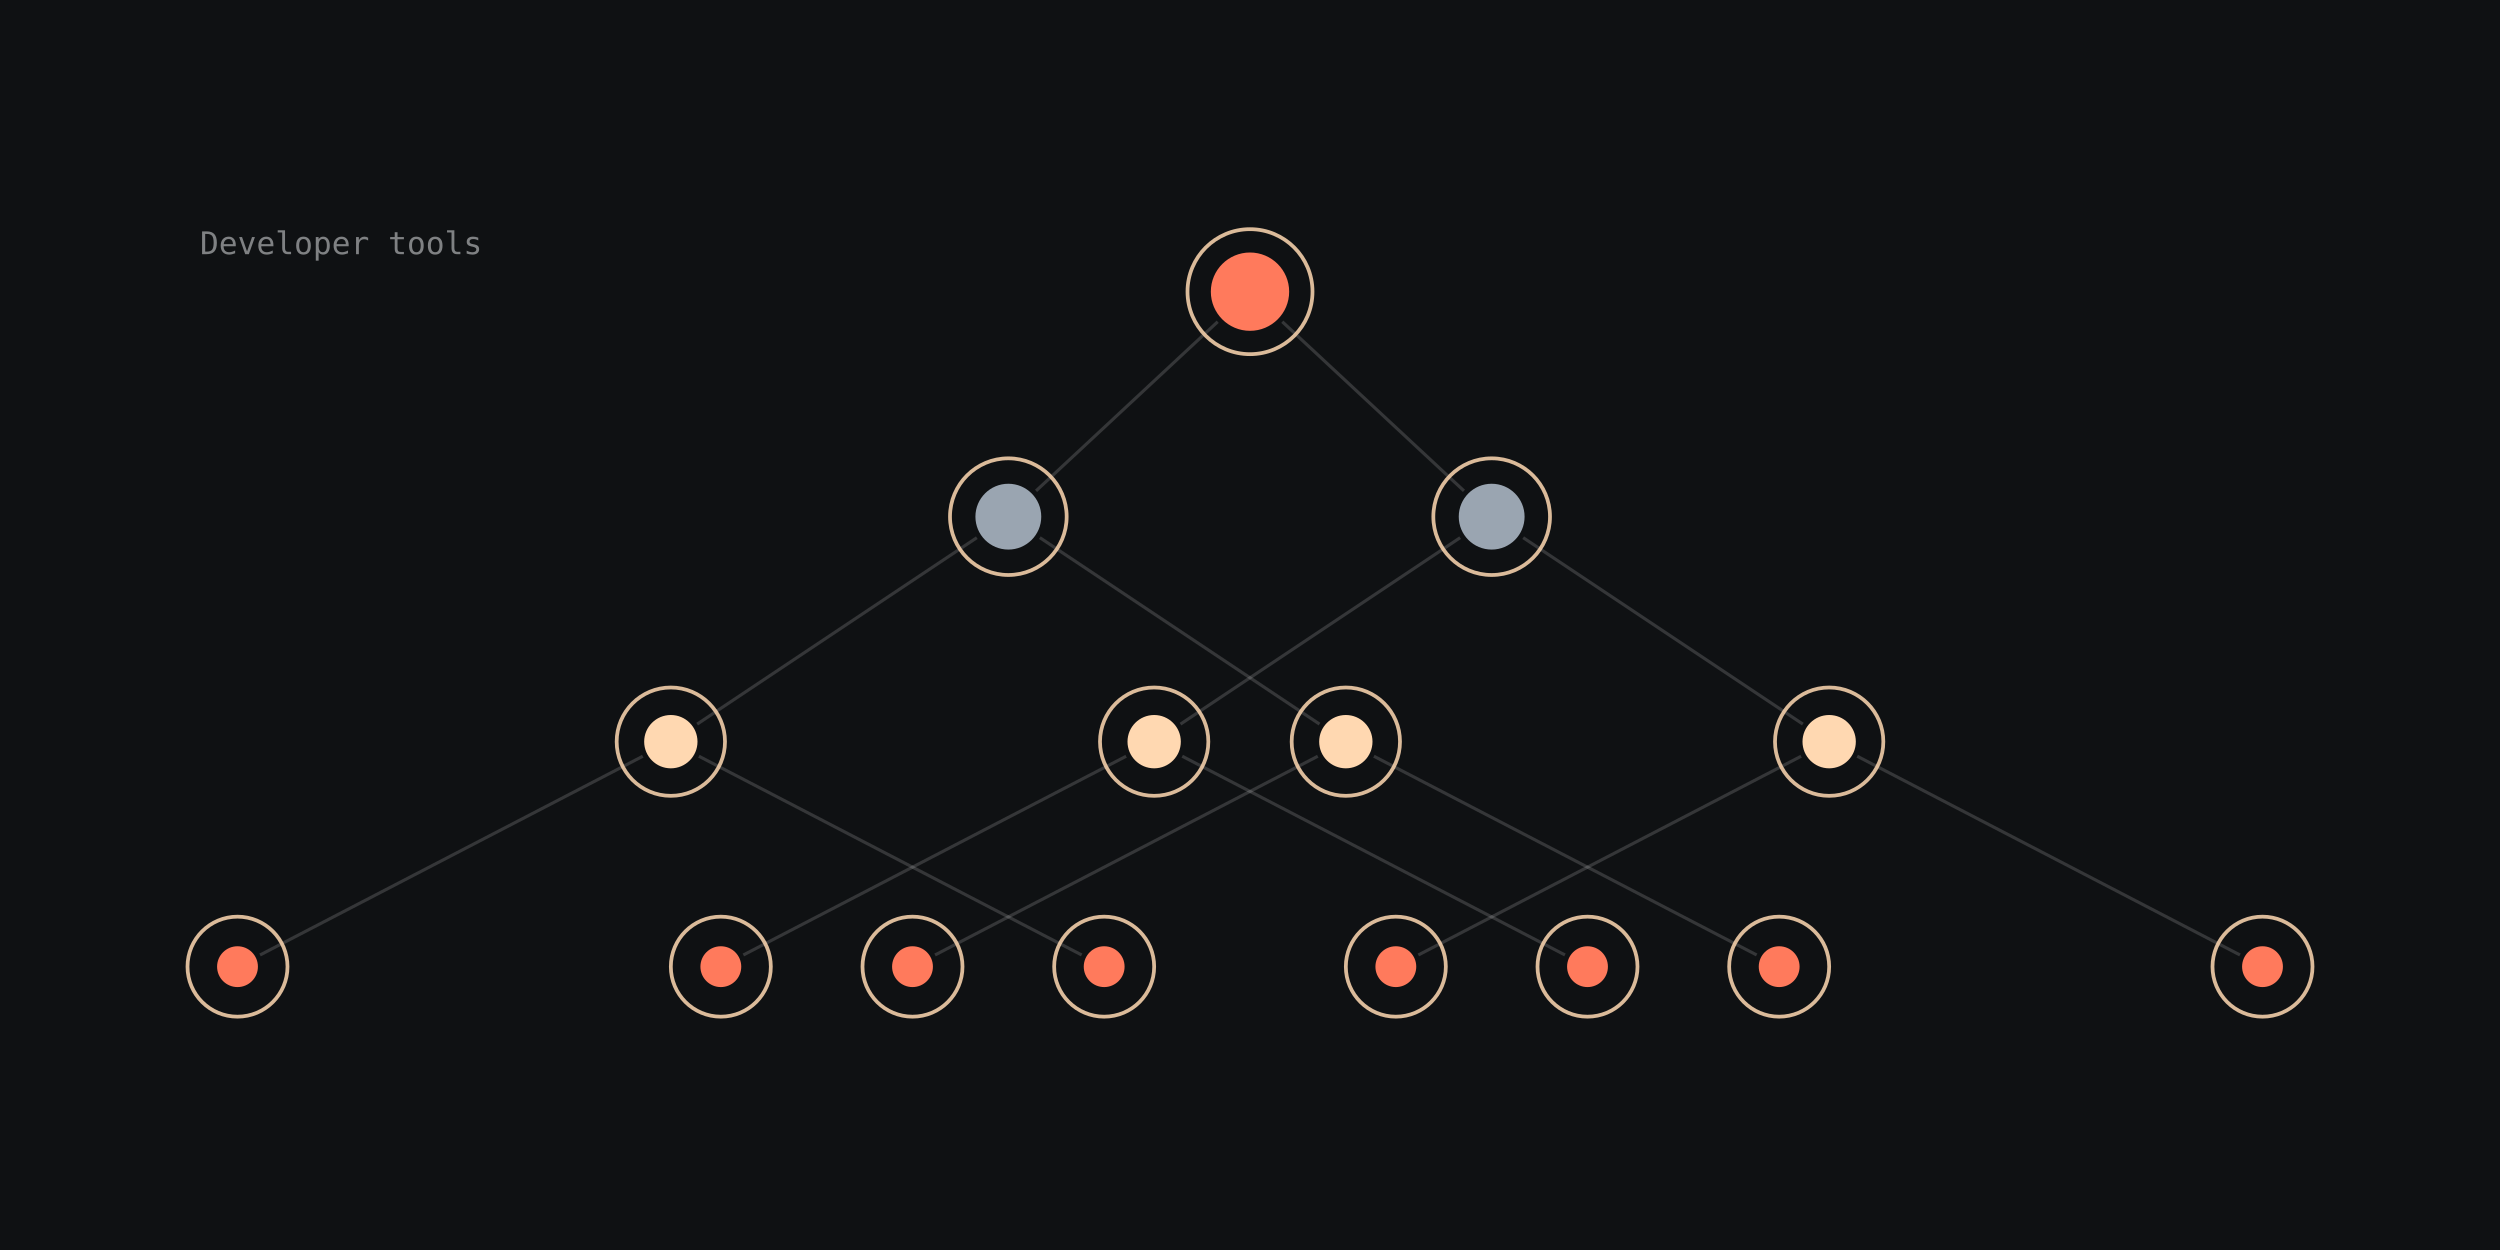
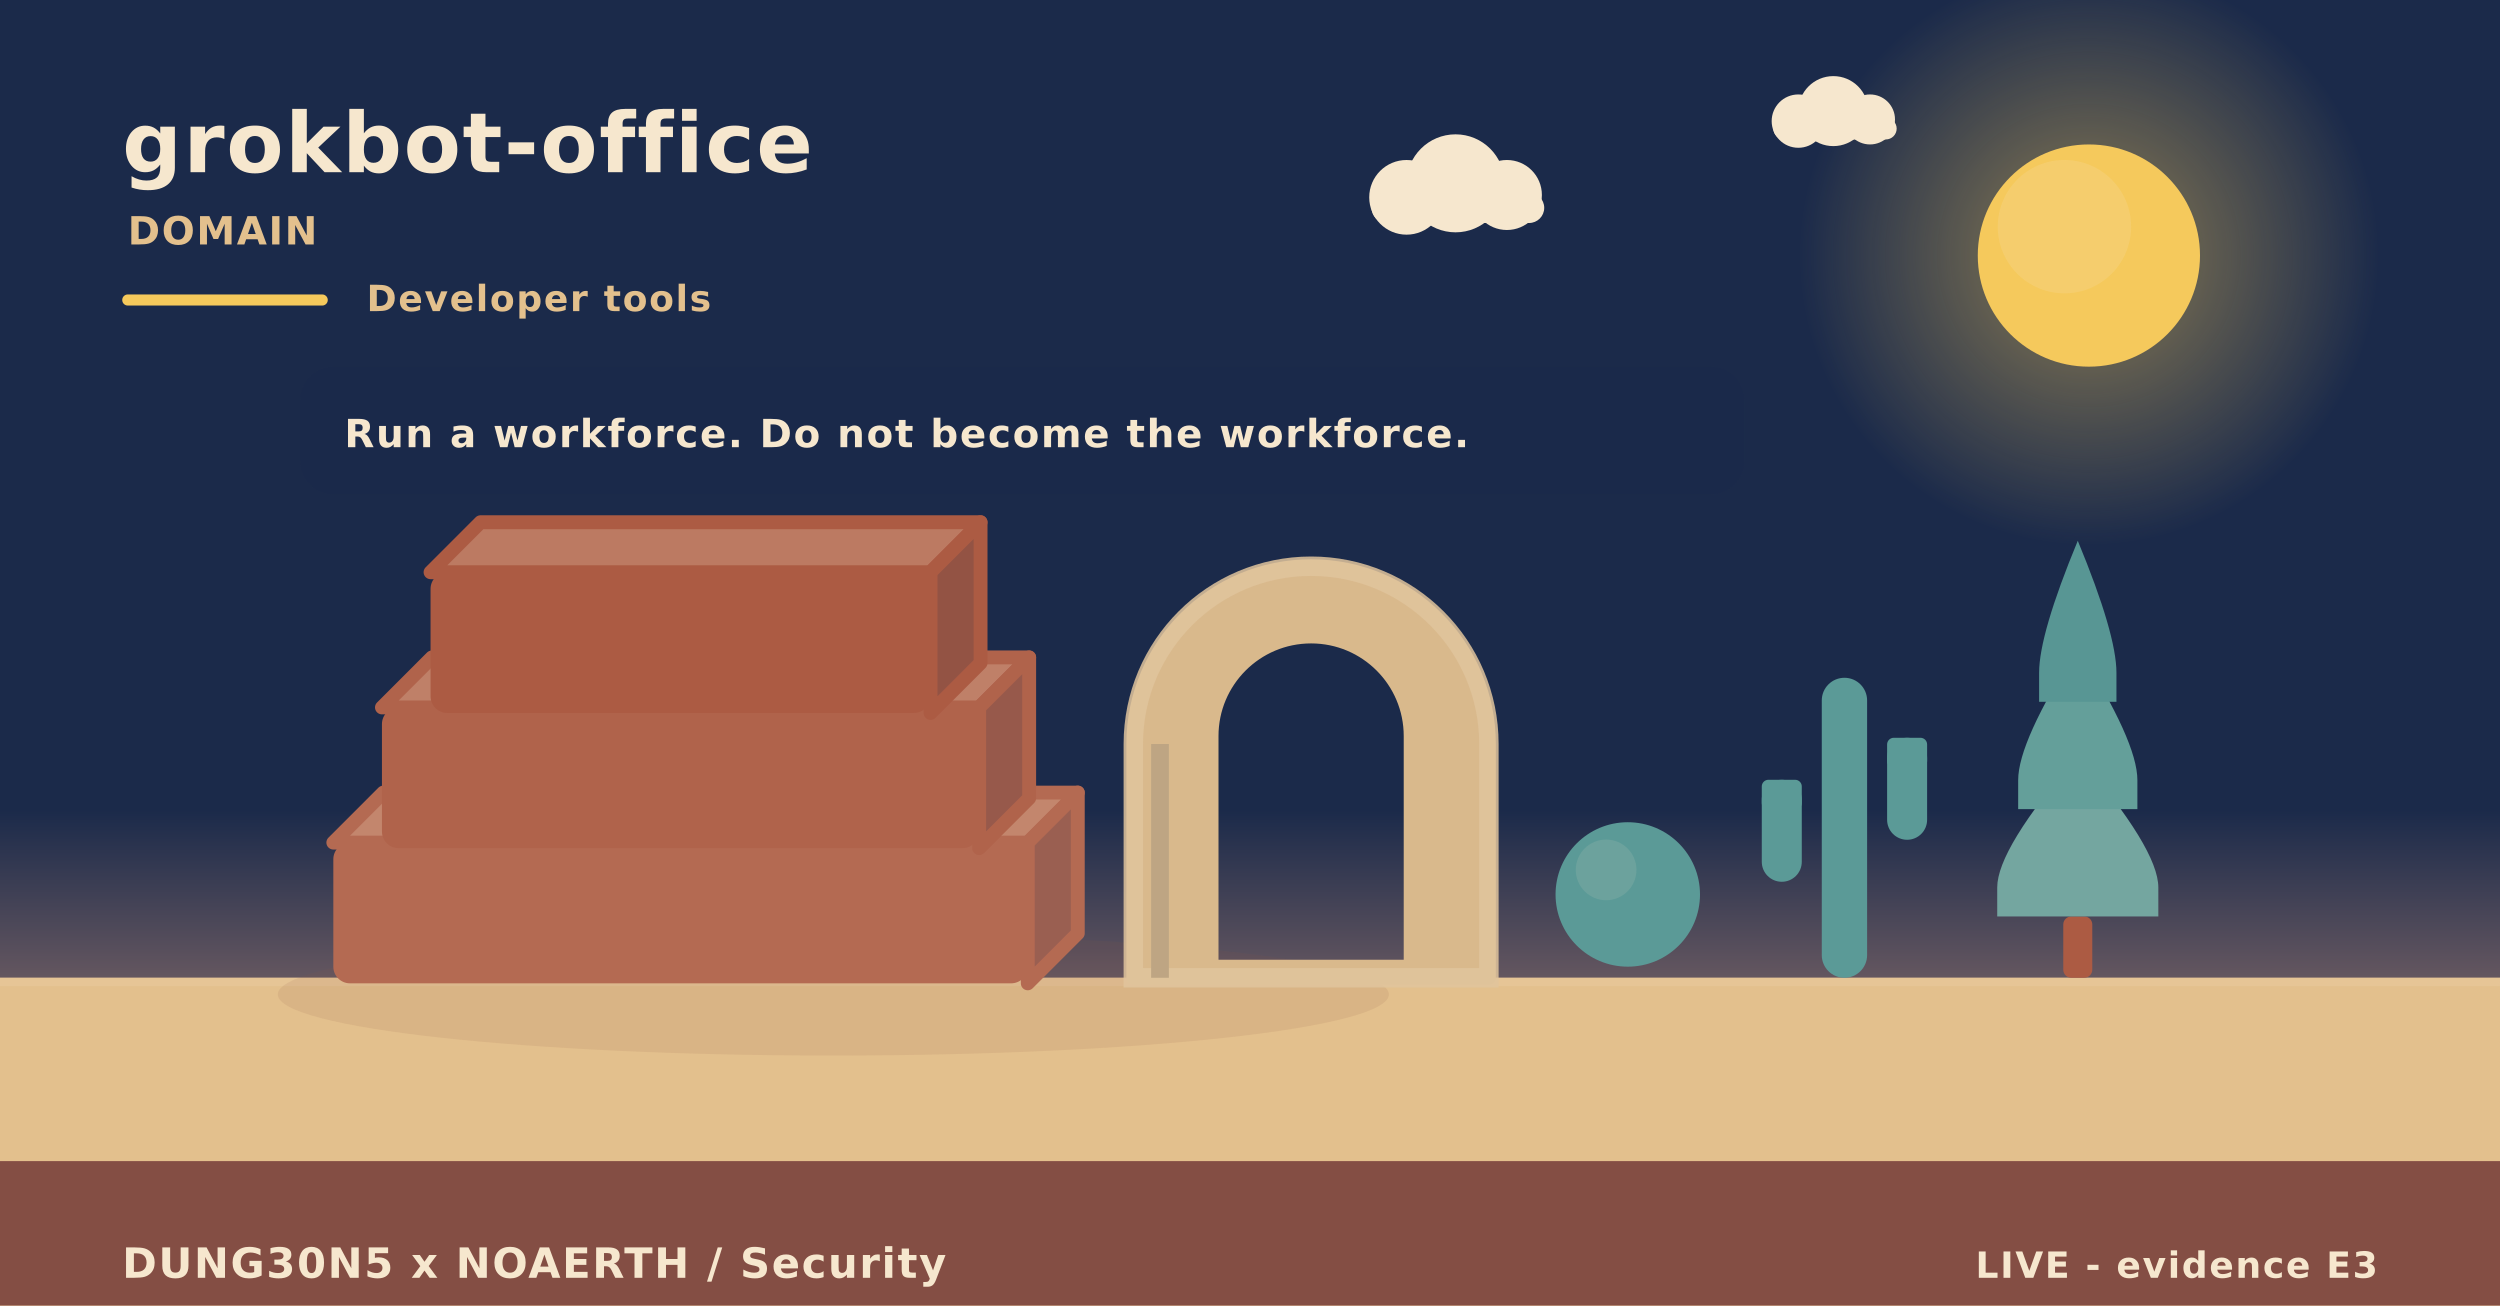
- <svg xmlns="http://www.w3.org/2000/svg" viewBox="0 0 1200 600" width="1200" height="600" role="img" aria-label="grokbot-office domain model">
-   <rect width="1200" height="600" fill="#0f1113" />
-   <defs>
-     <linearGradient id="gd" x1="0" y1="0" x2="1" y2="1">
-       <stop offset="0%" stop-color="#ff7a5c" />
-       <stop offset="100%" stop-color="#9aa5b1" />
-     </linearGradient>
-   </defs>
-   <line x1="600.00" y1="140.00" x2="716.00" y2="248.00" stroke="rgba(241,243,245,0.300)" stroke-width="1.50" opacity="0.55" />
-   <line x1="600.00" y1="140.00" x2="484.00" y2="248.00" stroke="rgba(241,243,245,0.300)" stroke-width="1.50" opacity="0.55" />
-   <line x1="716.00" y1="248.00" x2="878.00" y2="356.00" stroke="rgba(241,243,245,0.300)" stroke-width="1.50" opacity="0.55" />
-   <line x1="716.00" y1="248.00" x2="554.00" y2="356.00" stroke="rgba(241,243,245,0.300)" stroke-width="1.50" opacity="0.55" />
-   <line x1="484.00" y1="248.00" x2="646.00" y2="356.00" stroke="rgba(241,243,245,0.300)" stroke-width="1.50" opacity="0.55" />
-   <line x1="484.00" y1="248.00" x2="322.00" y2="356.00" stroke="rgba(241,243,245,0.300)" stroke-width="1.50" opacity="0.55" />
-   <line x1="878.00" y1="356.00" x2="1086.00" y2="464.00" stroke="rgba(241,243,245,0.300)" stroke-width="1.50" opacity="0.55" />
-   <line x1="878.00" y1="356.00" x2="670.00" y2="464.00" stroke="rgba(241,243,245,0.300)" stroke-width="1.50" opacity="0.55" />
-   <line x1="554.00" y1="356.00" x2="762.00" y2="464.00" stroke="rgba(241,243,245,0.300)" stroke-width="1.50" opacity="0.55" />
-   <line x1="554.00" y1="356.00" x2="346.00" y2="464.00" stroke="rgba(241,243,245,0.300)" stroke-width="1.50" opacity="0.55" />
-   <line x1="646.00" y1="356.00" x2="854.00" y2="464.00" stroke="rgba(241,243,245,0.300)" stroke-width="1.50" opacity="0.55" />
-   <line x1="646.00" y1="356.00" x2="438.00" y2="464.00" stroke="rgba(241,243,245,0.300)" stroke-width="1.50" opacity="0.55" />
-   <line x1="322.00" y1="356.00" x2="530.00" y2="464.00" stroke="rgba(241,243,245,0.300)" stroke-width="1.50" opacity="0.55" />
-   <line x1="322.00" y1="356.00" x2="114.00" y2="464.00" stroke="rgba(241,243,245,0.300)" stroke-width="1.50" opacity="0.55" />
-   <circle cx="600.00" cy="140.00" r="20.00" fill="#ff7a5c" opacity="1.00" stroke="#0f1113" stroke-width="2.40" />
+ <svg xmlns="http://www.w3.org/2000/svg" width="900" height="470" viewBox="0 0 900 470" role="img" aria-label="grokbot-office - the problem it addresses">
+   <linearGradient id="skym" x1="0" y1="0" x2="0" y2="1">
+     <stop offset="0" stop-color="#1b2a4a" />
+     <stop offset="0.62" stop-color="#1b2a4a" />
+     <stop offset="1" stop-color="#f3ad8a" />
+   </linearGradient>
+   <rect width="900" height="470" fill="url(#skym)" />
+   <radialGradient id="sunm">
+     <stop offset="0.35" stop-color="#f5c95c" stop-opacity="0.34" />
+     <stop offset="1" stop-color="#f5c95c" stop-opacity="0" />
+   </radialGradient>
+   <circle cx="752" cy="92" r="104" fill="url(#sunm)" />
+   <circle cx="752" cy="92" r="40" fill="#f5c95c" />
+   <circle cx="743.2" cy="81.6" r="24" fill="#f5d27e" opacity="0.5" />
  <g>
-     <circle cx="600.00" cy="140.00" r="30.00" fill="none" stroke="#ffd8b1" stroke-width="1.80" opacity="0.85" />
-     <animate attributeName="opacity" values="0.25;1.0;0.25" dur="6.937s" begin="0.0s" repeatCount="indefinite" />
+     <circle cx="524" cy="66" r="17.64" fill="#f6e7ce" />
+     <circle cx="506.36" cy="71.04" r="13.44" fill="#f6e7ce" />
+     <circle cx="542.48" cy="70.2" r="12.6" fill="#f6e7ce" />
+     <rect x="493.76" y="69.36" width="62.16" height="10.92" rx="5.46" fill="#f6e7ce" />
+     <animateTransform attributeName="transform" type="translate" values="0 0;24 0;0 0" dur="36s" begin="0s" repeatCount="indefinite" />
  </g>
-   <circle cx="716.00" cy="248.00" r="17.00" fill="#9aa5b1" opacity="1.00" stroke="#0f1113" stroke-width="2.40" />
  <g>
-     <circle cx="716.00" cy="248.00" r="28.00" fill="none" stroke="#ffd8b1" stroke-width="1.80" opacity="0.85" />
-     <animate attributeName="opacity" values="0.25;1.0;0.25" dur="6.937s" begin="0.5s" repeatCount="indefinite" />
+     <circle cx="660" cy="40" r="12.6" fill="#f6e7ce" />
+     <circle cx="647.4" cy="43.6" r="9.6" fill="#f6e7ce" />
+     <circle cx="673.2" cy="43" r="9" fill="#f6e7ce" />
+     <rect x="638.4" y="42.4" width="44.4" height="7.8" rx="3.9" fill="#f6e7ce" />
+     <animateTransform attributeName="transform" type="translate" values="0 0;-18 0;0 0" dur="46s" begin="3s" repeatCount="indefinite" />
  </g>
-   <circle cx="484.00" cy="248.00" r="17.00" fill="#9aa5b1" opacity="1.00" stroke="#0f1113" stroke-width="2.40" />
-   <g>
-     <circle cx="484.00" cy="248.00" r="28.00" fill="none" stroke="#ffd8b1" stroke-width="1.80" opacity="0.85" />
-     <animate attributeName="opacity" values="0.25;1.0;0.25" dur="6.937s" begin="0.62s" repeatCount="indefinite" />
-   </g>
-   <circle cx="878.00" cy="356.00" r="14.00" fill="#ffd8b1" opacity="1.00" stroke="#0f1113" stroke-width="2.40" />
-   <g>
-     <circle cx="878.00" cy="356.00" r="26.00" fill="none" stroke="#ffd8b1" stroke-width="1.80" opacity="0.85" />
-     <animate attributeName="opacity" values="0.25;1.0;0.25" dur="6.937s" begin="1.0s" repeatCount="indefinite" />
-   </g>
-   <circle cx="554.00" cy="356.00" r="14.00" fill="#ffd8b1" opacity="1.00" stroke="#0f1113" stroke-width="2.40" />
-   <g>
-     <circle cx="554.00" cy="356.00" r="26.00" fill="none" stroke="#ffd8b1" stroke-width="1.80" opacity="0.85" />
-     <animate attributeName="opacity" values="0.25;1.0;0.25" dur="6.937s" begin="1.12s" repeatCount="indefinite" />
-   </g>
-   <circle cx="646.00" cy="356.00" r="14.00" fill="#ffd8b1" opacity="1.00" stroke="#0f1113" stroke-width="2.40" />
-   <g>
-     <circle cx="646.00" cy="356.00" r="26.00" fill="none" stroke="#ffd8b1" stroke-width="1.80" opacity="0.85" />
-     <animate attributeName="opacity" values="0.25;1.0;0.25" dur="6.937s" begin="1.24s" repeatCount="indefinite" />
-   </g>
-   <circle cx="322.00" cy="356.00" r="14.00" fill="#ffd8b1" opacity="1.00" stroke="#0f1113" stroke-width="2.40" />
-   <g>
-     <circle cx="322.00" cy="356.00" r="26.00" fill="none" stroke="#ffd8b1" stroke-width="1.80" opacity="0.85" />
-     <animate attributeName="opacity" values="0.25;1.0;0.25" dur="6.937s" begin="1.36s" repeatCount="indefinite" />
-   </g>
-   <circle cx="1086.00" cy="464.00" r="11.00" fill="#ff7a5c" opacity="1.00" stroke="#0f1113" stroke-width="2.40" />
-   <g>
-     <circle cx="1086.00" cy="464.00" r="24.00" fill="none" stroke="#ffd8b1" stroke-width="1.80" opacity="0.85" />
-     <animate attributeName="opacity" values="0.25;1.0;0.25" dur="6.937s" begin="1.5s" repeatCount="indefinite" />
-   </g>
-   <circle cx="670.00" cy="464.00" r="11.00" fill="#ff7a5c" opacity="1.00" stroke="#0f1113" stroke-width="2.40" />
-   <g>
-     <circle cx="670.00" cy="464.00" r="24.00" fill="none" stroke="#ffd8b1" stroke-width="1.80" opacity="0.85" />
-     <animate attributeName="opacity" values="0.25;1.0;0.25" dur="6.937s" begin="1.62s" repeatCount="indefinite" />
-   </g>
-   <circle cx="762.00" cy="464.00" r="11.00" fill="#ff7a5c" opacity="1.00" stroke="#0f1113" stroke-width="2.40" />
-   <g>
-     <circle cx="762.00" cy="464.00" r="24.00" fill="none" stroke="#ffd8b1" stroke-width="1.80" opacity="0.85" />
-     <animate attributeName="opacity" values="0.25;1.0;0.25" dur="6.937s" begin="1.74s" repeatCount="indefinite" />
-   </g>
-   <circle cx="346.00" cy="464.00" r="11.00" fill="#ff7a5c" opacity="1.00" stroke="#0f1113" stroke-width="2.40" />
-   <g>
-     <circle cx="346.00" cy="464.00" r="24.00" fill="none" stroke="#ffd8b1" stroke-width="1.80" opacity="0.85" />
-     <animate attributeName="opacity" values="0.25;1.0;0.25" dur="6.937s" begin="1.86s" repeatCount="indefinite" />
-   </g>
-   <circle cx="854.00" cy="464.00" r="11.00" fill="#ff7a5c" opacity="1.00" stroke="#0f1113" stroke-width="2.40" />
-   <g>
-     <circle cx="854.00" cy="464.00" r="24.00" fill="none" stroke="#ffd8b1" stroke-width="1.80" opacity="0.85" />
-     <animate attributeName="opacity" values="0.25;1.0;0.25" dur="6.937s" begin="1.98s" repeatCount="indefinite" />
-   </g>
-   <circle cx="438.00" cy="464.00" r="11.00" fill="#ff7a5c" opacity="1.00" stroke="#0f1113" stroke-width="2.40" />
-   <g>
-     <circle cx="438.00" cy="464.00" r="24.00" fill="none" stroke="#ffd8b1" stroke-width="1.80" opacity="0.85" />
-     <animate attributeName="opacity" values="0.25;1.0;0.25" dur="6.937s" begin="2.1s" repeatCount="indefinite" />
-   </g>
-   <circle cx="530.00" cy="464.00" r="11.00" fill="#ff7a5c" opacity="1.00" stroke="#0f1113" stroke-width="2.40" />
-   <g>
-     <circle cx="530.00" cy="464.00" r="24.00" fill="none" stroke="#ffd8b1" stroke-width="1.80" opacity="0.85" />
-     <animate attributeName="opacity" values="0.25;1.0;0.25" dur="6.937s" begin="2.22s" repeatCount="indefinite" />
-   </g>
-   <circle cx="114.00" cy="464.00" r="11.00" fill="#ff7a5c" opacity="1.00" stroke="#0f1113" stroke-width="2.40" />
-   <g>
-     <circle cx="114.00" cy="464.00" r="24.00" fill="none" stroke="#ffd8b1" stroke-width="1.80" opacity="0.85" />
-     <animate attributeName="opacity" values="0.25;1.0;0.25" dur="6.937s" begin="2.34s" repeatCount="indefinite" />
-   </g>
-   <text x="96" y="122" font-family="ui-monospace,Menlo,monospace" font-size="15" fill="rgba(241,243,245,0.500)">Developer tools</text>
+   <rect x="0" y="352" width="900" height="118" fill="#e3c08d" />
+   <rect x="0" y="352" width="900" height="3" fill="#e6c596" />
+   <text x="44" y="62" font-family="Verdana,DejaVu Sans,sans-serif" font-size="30" font-weight="700" letter-spacing="0.6" fill="#f6e7ce" text-anchor="start">grokbot-office</text>
+   <text x="46" y="88" font-family="Verdana,DejaVu Sans,sans-serif" font-size="14" font-weight="700" letter-spacing="0.6" fill="#e3c08d" text-anchor="start">DOMAIN</text>
+   <rect x="44" y="106" width="74" height="4" rx="2" fill="#f5c95c" />
+   <text x="132" y="112" font-family="Verdana,DejaVu Sans,sans-serif" font-size="13" font-weight="700" letter-spacing="0.6" fill="#e3c08d" text-anchor="start">Developer tools</text>
+   <ellipse cx="300" cy="358" rx="200" ry="22" fill="rgba(138,90,68,0.11)" />
+   <path d="M120,303.33 L370,303.33 L388,285.33 L138,285.33 Z" fill="#c3866d" stroke="#b46a52" stroke-width="5" stroke-linejoin="round" />
+   <path d="M370,303.33 L388,285.33 L388,336 L370,354 Z" fill="#9a5f51" stroke="#b46a52" stroke-width="5" stroke-linejoin="round" />
+   <rect x="120" y="303.33" width="250" height="50.67" rx="6" fill="#b46a52" />
+   <path d="M137.5,254.67 L352.5,254.67 L370.5,236.67 L155.5,236.67 Z" fill="#bf8068" stroke="#b0634b" stroke-width="5" stroke-linejoin="round" />
+   <path d="M352.5,254.67 L370.5,236.67 L370.5,287.33 L352.5,305.33 Z" fill="#97594b" stroke="#b0634b" stroke-width="5" stroke-linejoin="round" />
+   <rect x="137.5" y="254.67" width="215" height="50.67" rx="6" fill="#b0634b" />
+   <path d="M155,206 L335,206 L353,188 L173,188 Z" fill="#bc7a62" stroke="#ac5b43" stroke-width="5" stroke-linejoin="round" />
+   <path d="M335,206 L353,188 L353,238.67 L335,256.67 Z" fill="#935344" stroke="#ac5b43" stroke-width="5" stroke-linejoin="round" />
+   <rect x="155" y="206" width="180" height="50.67" rx="6" fill="#ac5b43" />
+   <path d="M408,352 L408,267.84 A64,64 0 0 1 536,267.84 L536,352 Z M436.16,348 L436.16,264.97 A35.84,35.84 0 0 1 507.84,264.97 L507.84,348 Z" fill="#d9b98c" fill-rule="evenodd" stroke="#d9b98c" stroke-width="5" stroke-linejoin="round" />
+   <path d="M408,352 L408,267.84 A64,64 0 0 1 536,267.84 L536,352 Z" fill="none" stroke="#e0c49c" stroke-width="7" stroke-linecap="round" opacity="0.85" />
+   <rect x="414.4" y="267.84" width="6.4" height="84.16" fill="#bea583" />
+   <circle cx="586" cy="322" r="26" fill="#5b9a97" />
+   <circle cx="578.2" cy="313.16" r="10.92" fill="#7aa9a2" opacity="0.55" />
+   <rect x="655.84" y="244" width="16.32" height="108" rx="8.16" fill="#5b9a97" />
+   <rect x="634.24" y="280.72" width="14.4" height="36.72" rx="7.2" fill="#5b9a97" />
+   <rect x="634.24" y="280.72" width="14.4" height="10.8" rx="2.4" fill="#5b9a97" />
+   <rect x="679.36" y="265.6" width="14.4" height="36.72" rx="7.2" fill="#5b9a97" />
+   <rect x="679.36" y="265.6" width="14.4" height="10.8" rx="2.4" fill="#5b9a97" />
+   <rect x="742.78" y="329.92" width="10.44" height="22.08" rx="2.9" fill="#ac5b43" />
+   <path d="M748,271.96 Q719,305.58 719,319.49 Q719,329.92 719,329.92 L777,329.92 Q777,329.92 777,319.49 Q777,305.58 748,271.96 Z" fill="#74a6a0" />
+   <path d="M748,233.32 Q726.54,266.94 726.54,280.85 Q726.54,291.28 726.54,291.28 L769.46,291.28 Q769.46,291.28 769.46,280.85 Q769.46,266.94 748,233.32 Z" fill="#649f9a" />
+   <path d="M748,194.68 Q734.08,228.3 734.08,242.21 Q734.08,252.64 734.08,252.64 L761.92,252.64 Q761.92,252.64 761.92,242.21 Q761.92,228.3 748,194.68 Z" fill="#589694" />
+   <rect x="108" y="132" width="520" height="46" rx="12" fill="rgba(27,42,74,0.42)" opacity="0.94" />
+   <text x="124" y="161" font-family="Verdana,DejaVu Sans,sans-serif" font-size="14" font-weight="700" letter-spacing="0.6" fill="#f6e7ce" text-anchor="start">Run a workforce. Do not become the workforce.</text>
+   <rect x="0" y="418" width="900" height="52" rx="0" fill="#7e4740" opacity="0.94" />
+   <text x="44" y="460" font-family="Verdana,DejaVu Sans,sans-serif" font-size="15" font-weight="700" letter-spacing="0.6" fill="#f6e7ce" text-anchor="start">DUNG30N5 x NOAERTH  /  Security</text>
+   <text x="856" y="460" font-family="Verdana,DejaVu Sans,sans-serif" font-size="13" font-weight="700" letter-spacing="0.6" fill="#f6e7ce" text-anchor="end">LIVE  -  evidence E3</text>
</svg>
